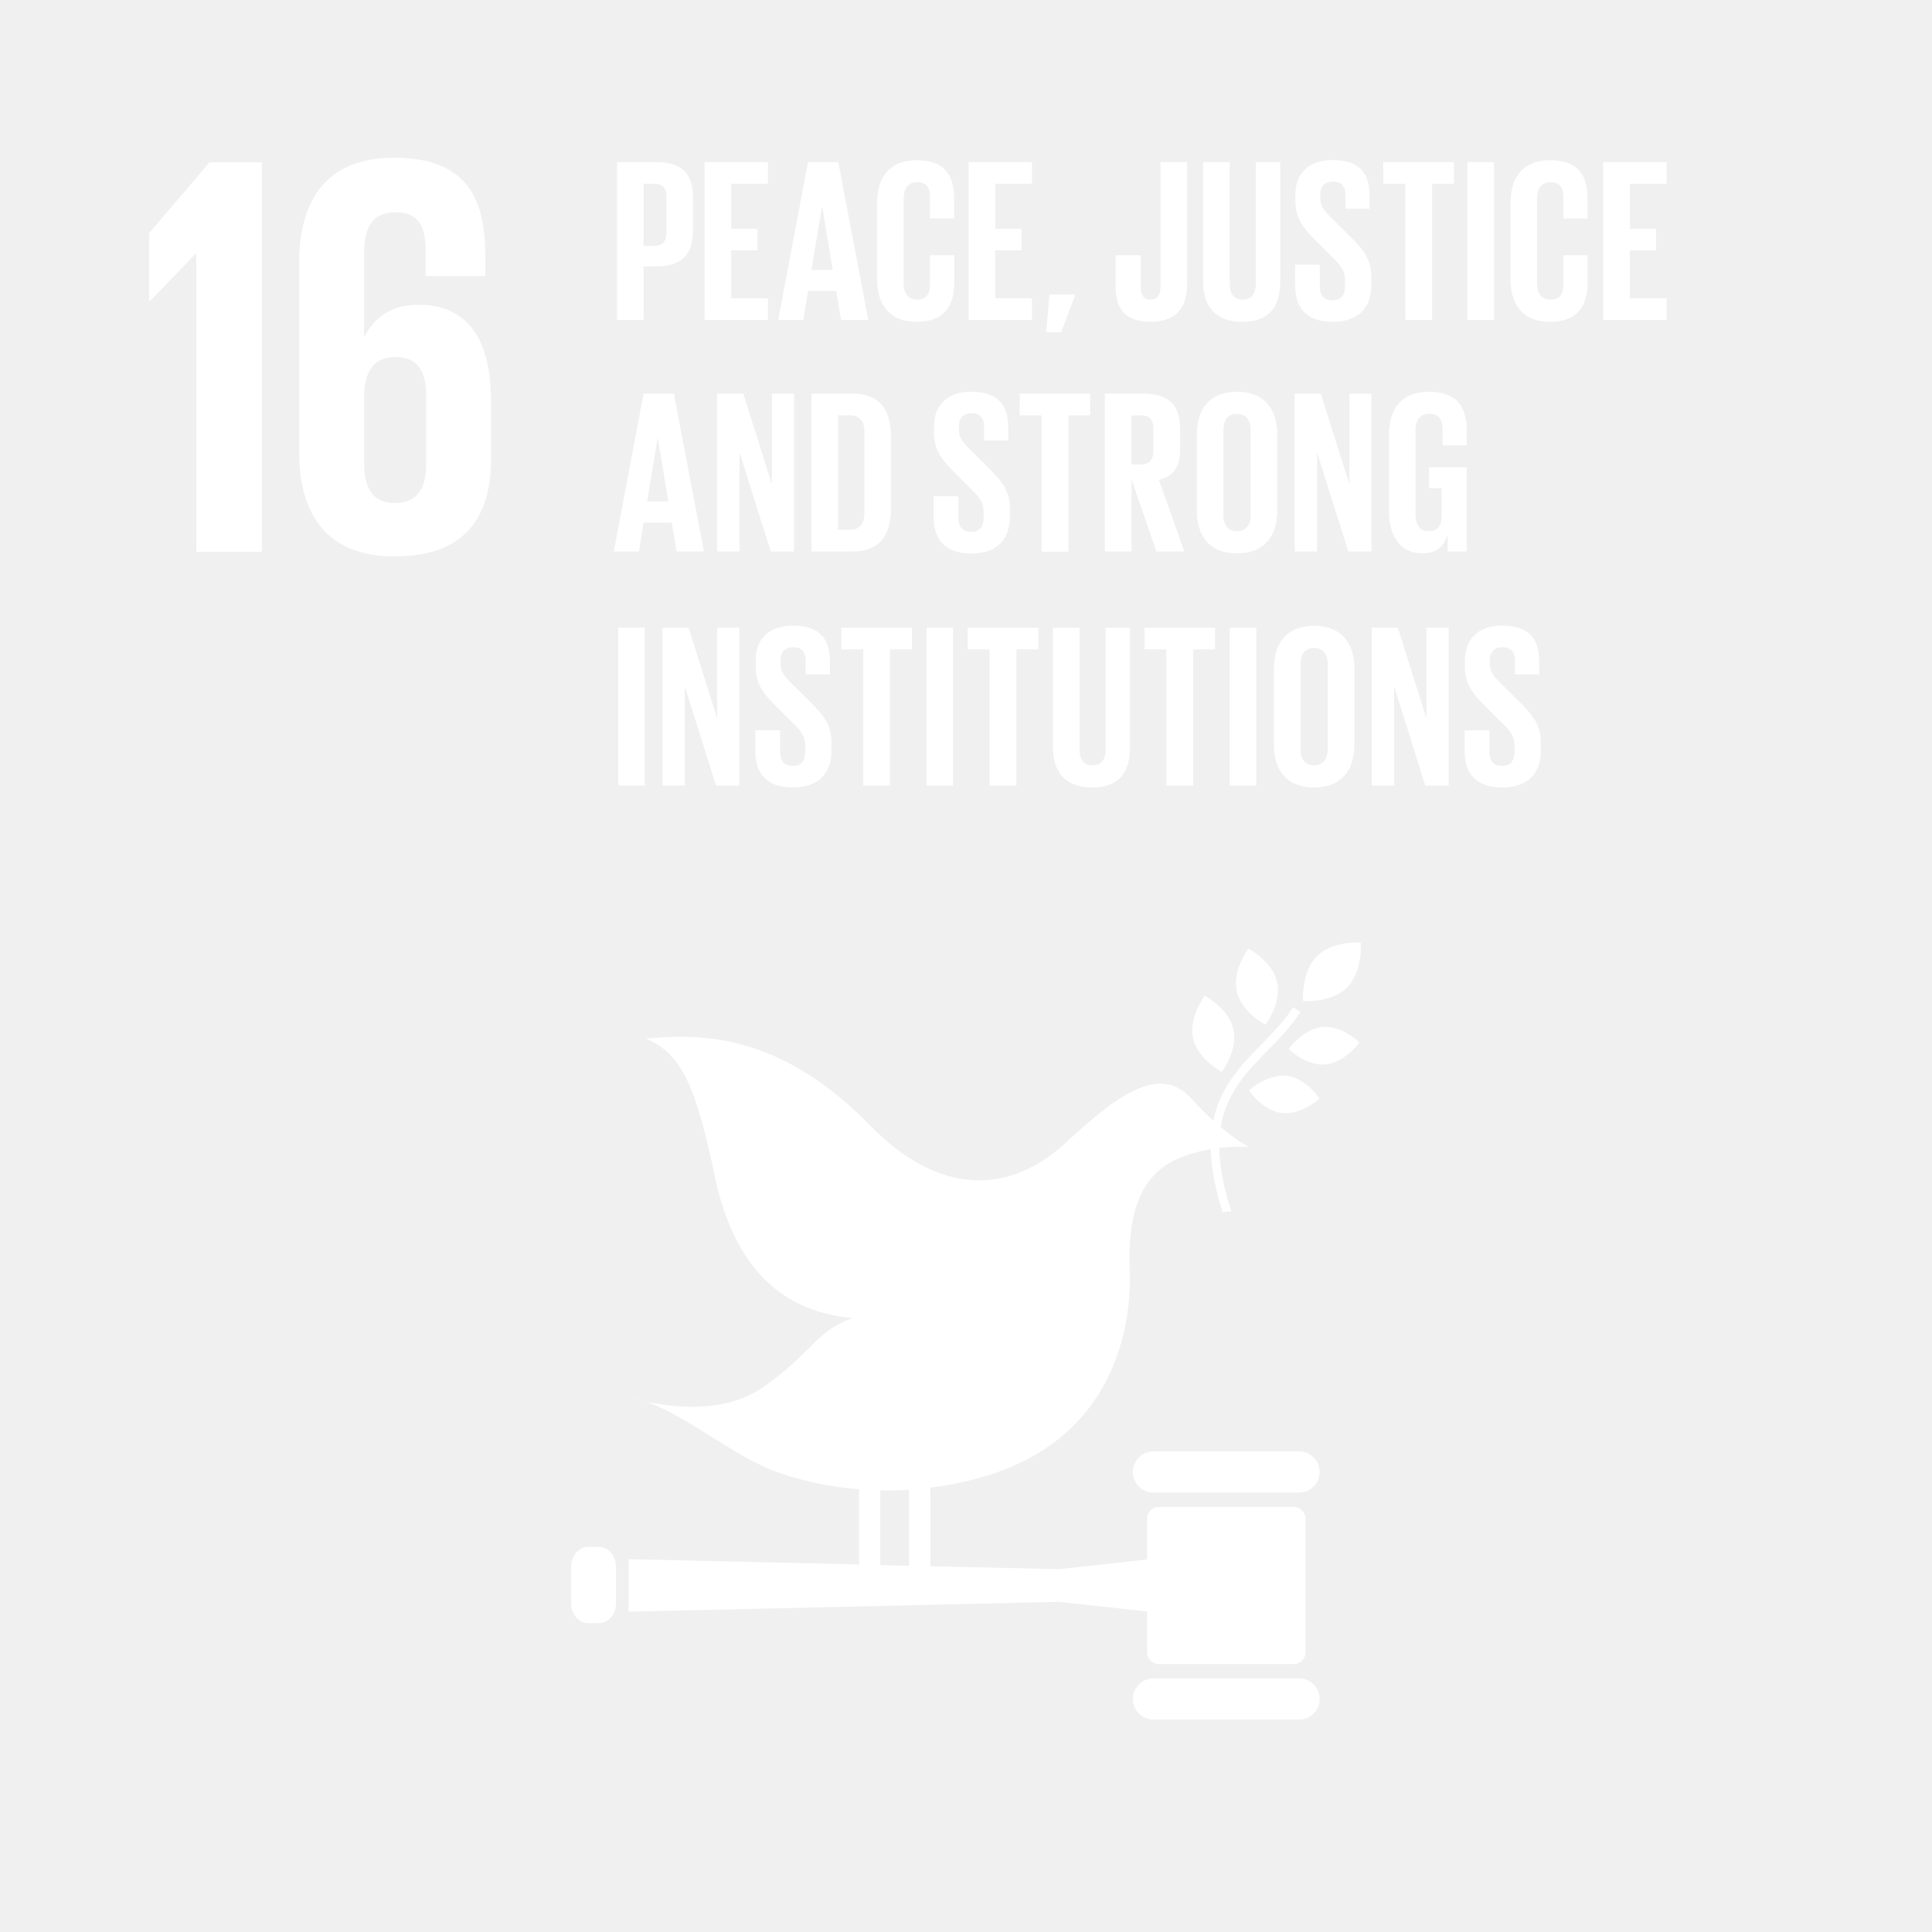
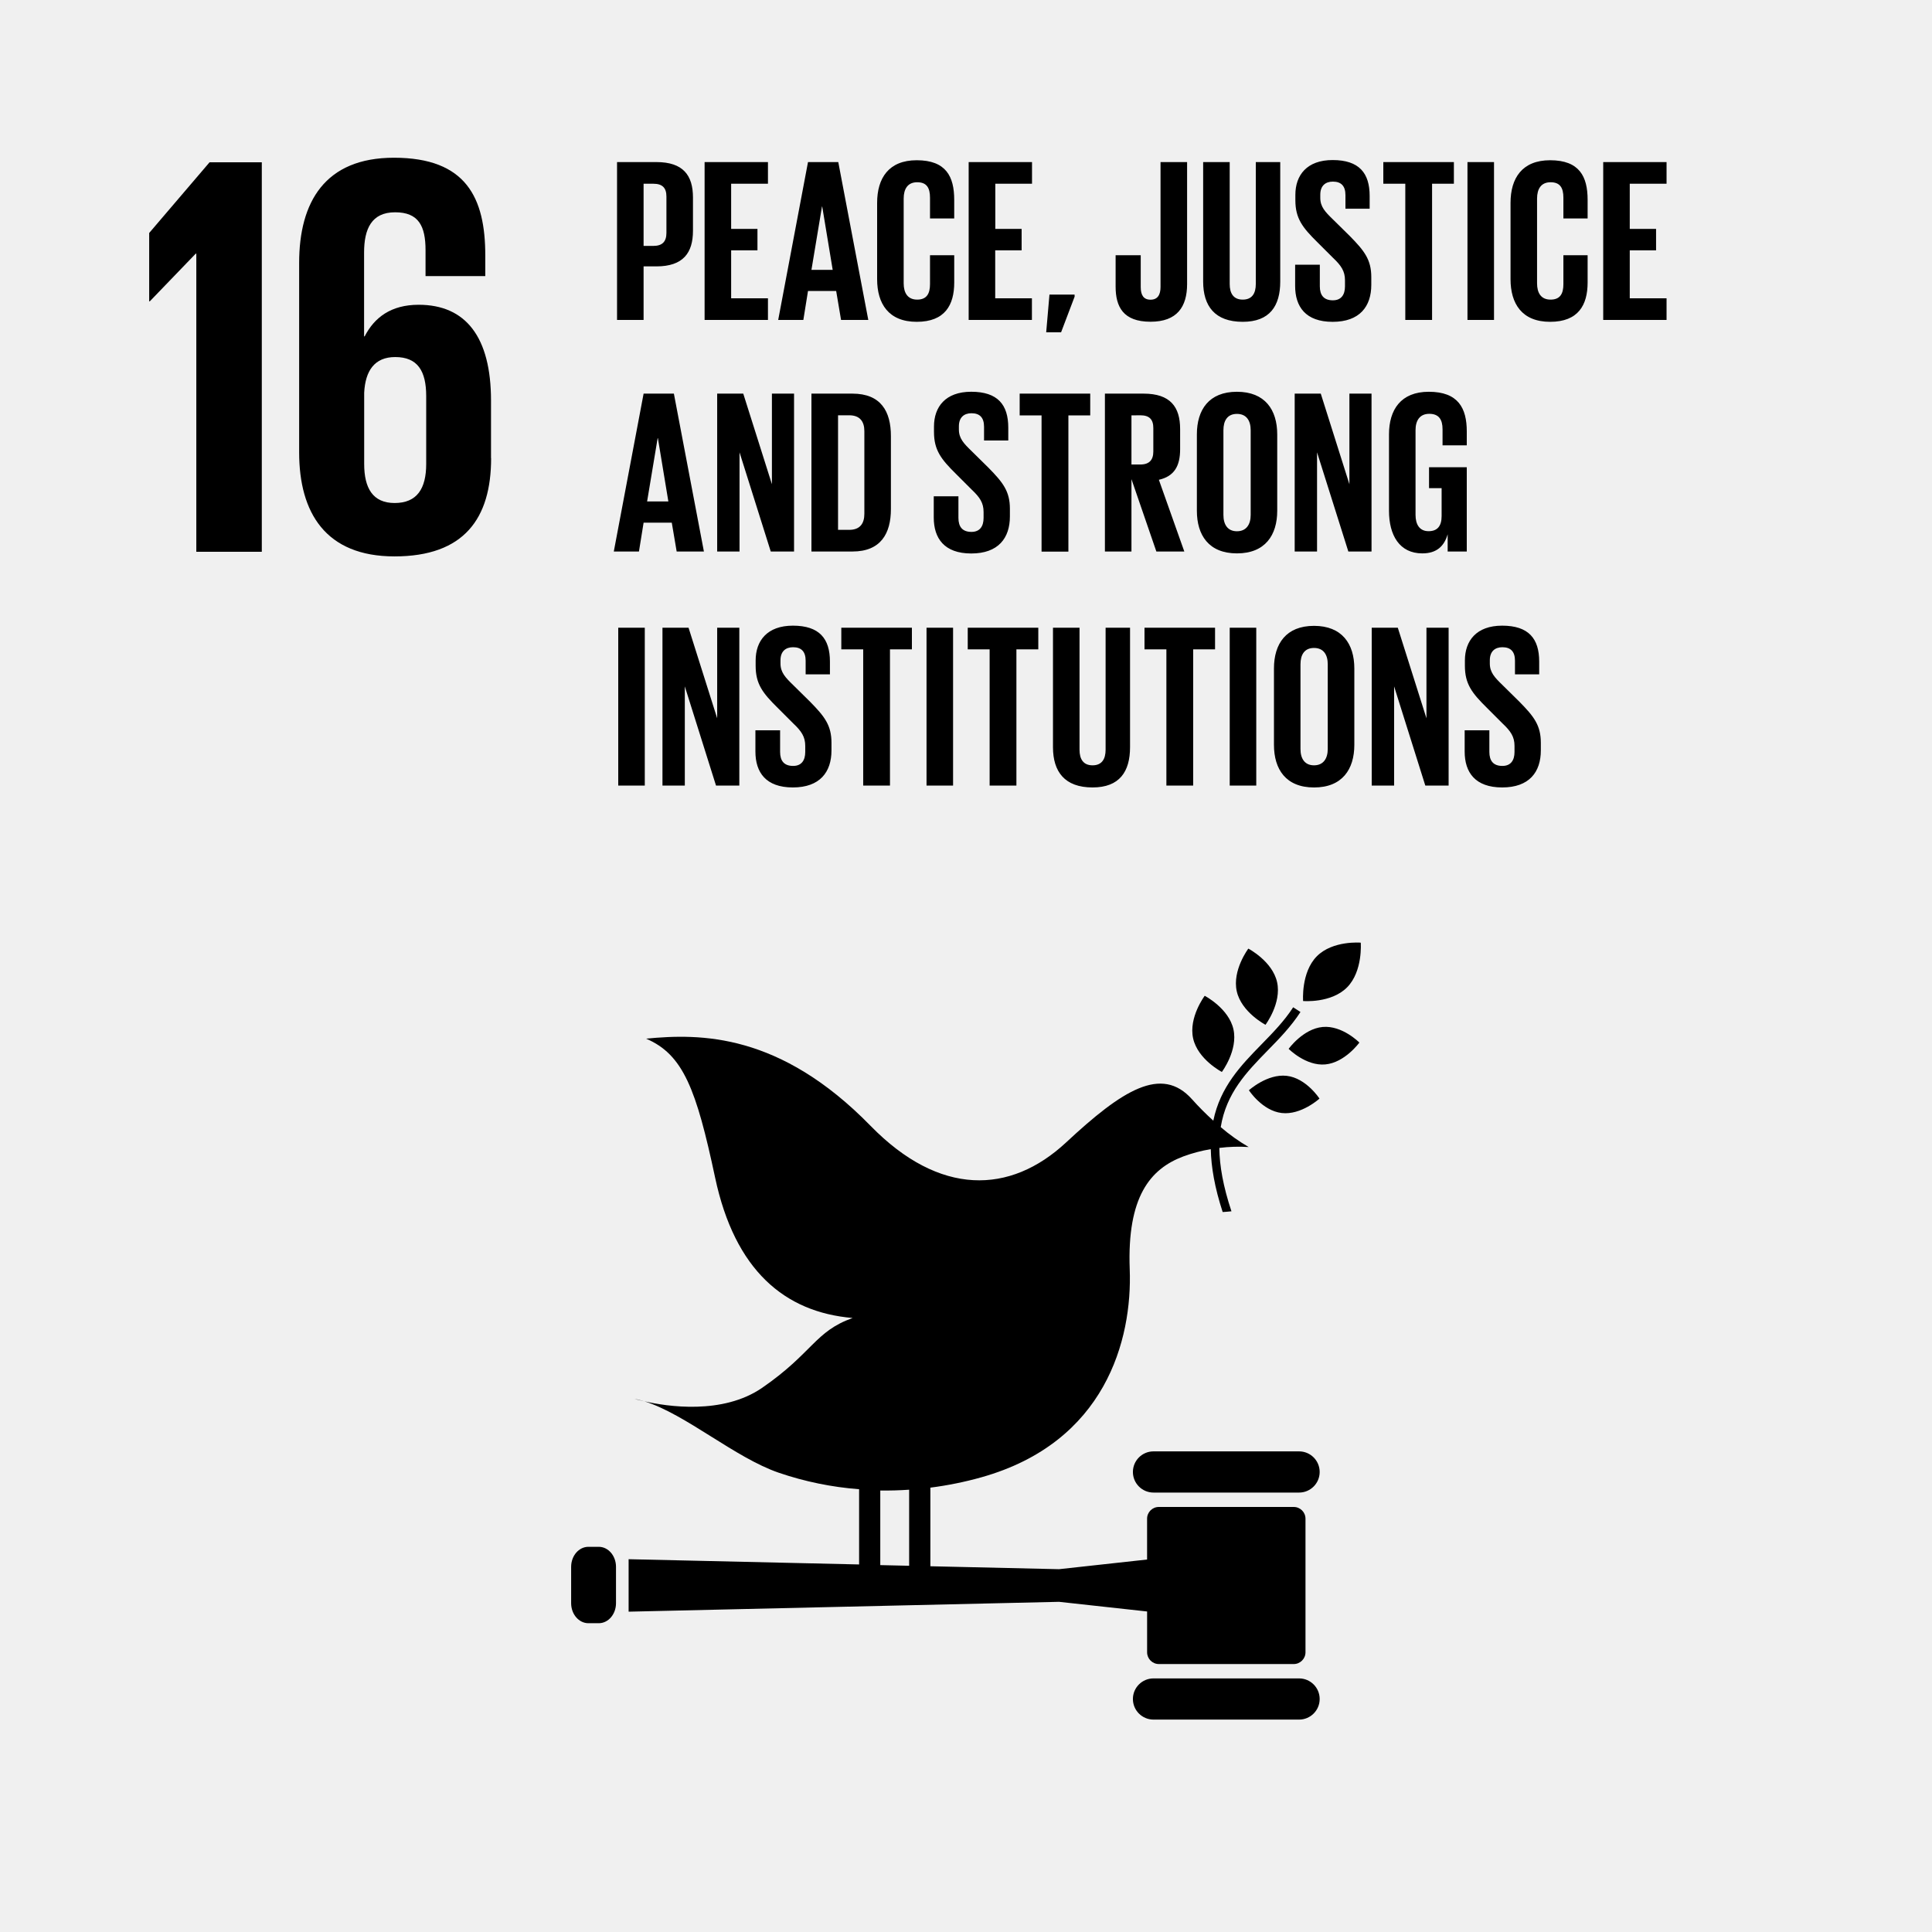
- <svg xmlns="http://www.w3.org/2000/svg" id="Layer_1" data-name="Layer 1" viewBox="0 0 1000 1000" focusable="false">
-   <link type="text/css" rel="stylesheet" id="dark-mode-general-link" />
+ <svg xmlns="http://www.w3.org/2000/svg" id="Layer_1" data-name="Layer 1" viewBox="0 0 1000 1000">
  <link type="text/css" rel="stylesheet" id="dark-mode-custom-link" />
-   <style type="text/css" id="dark-mode-custom-style" />
-   <defs>
-     <style>
-       .cls-2 {
-         fill: #fff;
-       }
-     </style>
-   </defs>
-   <polygon class="cls-2" points="77.22 120.59 77.22 155.97 77.53 155.97 101.31 131.29 101.61 131.29 101.61 285.6 135.51 285.6 135.51 84.01 108.46 84.01 77.22 120.59" />
-   <path class="cls-2" d="M254.15,237.15V207.41c0-33-13.08-49.66-37.46-49.66-14.28,0-22.9,6.54-27.95,16.36h-.29V130.7c0-12.2,3.85-20.82,16.05-20.82s15.76,7.14,15.76,19.62v13.4h30.92V132.18c0-29.73-9.81-50.54-47.28-50.54-35.68,0-49.06,22.9-49.06,54.42v98.11c0,31.22,13.69,53.82,49.36,53.82,36,0,50-19.62,50-50.84m-33.6,3c0,12.78-4.76,20.21-16.35,20.21-11.3,0-15.75-7.72-15.75-20.21V203.25c.58-11.3,5.34-18.44,16.05-18.44,11.58,0,16.05,7.14,16.05,20.23Z" />
+   <defs />
+   <path class="cls-2" d="M77.22 120.59v35.38h.31l23.78-24.68h.3V285.6h33.9V84.01h-27.05l-31.24 36.58zM254.15 237.15v-29.74c0-33-13.08-49.66-37.46-49.66-14.28 0-22.9 6.54-27.95 16.36h-.29V130.7c0-12.2 3.85-20.82 16.05-20.82s15.76 7.14 15.76 19.62v13.4h30.92v-10.72c0-29.73-9.81-50.54-47.28-50.54-35.68 0-49.06 22.9-49.06 54.42v98.11c0 31.22 13.69 53.82 49.36 53.82 36 0 50-19.62 50-50.84m-33.6 3c0 12.78-4.76 20.21-16.35 20.21-11.3 0-15.75-7.72-15.75-20.21v-36.9c.58-11.3 5.34-18.44 16.05-18.44 11.58 0 16.05 7.14 16.05 20.23zM646.14 491s-8.41 11.17-6 22.06 14.88 17.36 14.88 17.36 8.41-11.17 6-22.05S646.14 491 646.14 491M632.43 554.84s8.41-11.18 6-22.06-14.87-17.36-14.87-17.36-8.42 11.17-6 22.06 14.88 17.36 14.88 17.36M667 542.88s8.88 9 19 8.06 17.61-11.31 17.61-11.31-8.87-9-19-8.07S667 542.88 667 542.88M681.56 495c-8.23 8.35-7.07 23.13-7.07 23.13s14.51 1.26 22.76-7.08 7.07-23.13 7.07-23.13-14.52-1.26-22.76 7.08M663.4 576.09c10.08 1.2 19.56-7.46 19.56-7.46S676.09 558 666 556.85s-19.57 7.47-19.57 7.47 6.87 10.58 16.95 11.77M672.4 751.23h-75.35a10.66 10.66 0 100 21.32h75.35a10.66 10.66 0 000-21.32M672.4 868.74h-75.35a10.66 10.66 0 100 21.32h75.35a10.66 10.66 0 000-21.32M333.51 725.35a49.66 49.66 0 00-5.23-1.34s1.93.6 5.23 1.34" />
+   <path class="cls-2" d="M669.63 780H599.8a6.07 6.07 0 00-6.07 6.06v21.15l-45.58 5-66.59-1.52V770a183 183 0 0026.49-5.38c64.11-18.08 78.09-71.08 76.69-107.75-1.39-37.35 10.56-51.85 27.73-58.3a77.47 77.47 0 0114.23-3.77c.19 9.17 2 19.84 6.15 32.54 1.53-.08 3-.21 4.55-.37-4.33-13-6.18-23.69-6.28-32.81a79.89 79.89 0 0115.2-.46 96.54 96.54 0 01-14.47-10.3c2.88-17.68 13.42-28.54 24.27-39.65 6-6.11 12.13-12.42 17-19.94l-3.78-2.44c-4.6 7.14-10.63 13.29-16.44 19.24-10.58 10.83-21.27 21.89-24.89 39.45A145.4 145.4 0 01617 569c-15.81-17.72-36.16-4.71-65.17 22.31s-65.54 27.93-101.2-8.55c-47-48.16-88.08-47.88-116.22-45.15 19.25 8.2 26 26.19 35.73 71.91 10.21 48 36 69.68 71.19 72.67-19.59 6.93-20.56 18-46.81 36.12-20.51 14.14-49.35 9.67-61 7 21.46 6.7 46.89 29.21 69.64 37a168.17 168.17 0 0041.51 8.51v38.94l-119.3-2.72v27.16l222.79-5.1 45.58 5v21.13a6.09 6.09 0 006.07 6.08h69.83a6.1 6.1 0 006.08-6.08v-69.17a6.08 6.08 0 00-6.09-6.06zm-214-8.52c5 .08 9.95-.07 14.94-.41v39.37l-14.94-.34zM318.84 829.8c0 5.73-4 10.37-8.92 10.37h-5.37c-4.92 0-8.93-4.64-8.93-10.37V811c0-5.73 4-10.37 8.93-10.37h5.37c4.92 0 8.92 4.64 8.92 10.37z" />
  <g>
-     <path class="cls-2" d="M646.14,491s-8.41,11.17-6,22.06,14.88,17.36,14.88,17.36,8.41-11.17,6-22.05S646.14,491,646.14,491" />
-     <path class="cls-2" d="M632.43,554.84s8.41-11.18,6-22.06-14.87-17.36-14.87-17.36-8.42,11.17-6,22.06,14.88,17.36,14.88,17.36" />
-     <path class="cls-2" d="M667,542.88s8.88,9,19,8.06,17.61-11.31,17.61-11.31-8.87-9-19-8.07S667,542.88,667,542.88" />
-     <path class="cls-2" d="M681.56,495c-8.23,8.35-7.07,23.13-7.07,23.13s14.51,1.26,22.76-7.08,7.07-23.13,7.07-23.13-14.52-1.26-22.76,7.08" />
-     <path class="cls-2" d="M663.4,576.09c10.08,1.2,19.56-7.46,19.56-7.46S676.09,558,666,556.85s-19.57,7.47-19.57,7.47,6.87,10.58,16.95,11.77" />
-     <path class="cls-2" d="M672.4,751.23H597.05a10.66,10.66,0,1,0,0,21.32H672.4a10.66,10.66,0,0,0,0-21.32" />
-     <path class="cls-2" d="M672.4,868.74H597.05a10.66,10.66,0,1,0,0,21.32H672.4a10.66,10.66,0,0,0,0-21.32" />
-     <path class="cls-2" d="M333.51,725.35a49.66,49.66,0,0,0-5.23-1.34s1.93.6,5.23,1.34" />
-     <path class="cls-2" d="M669.63,780H599.8a6.07,6.07,0,0,0-6.07,6.06v21.15l-45.58,5-66.59-1.52V770a183,183,0,0,0,26.49-5.38c64.11-18.08,78.09-71.08,76.69-107.75-1.39-37.35,10.56-51.85,27.73-58.3a77.47,77.47,0,0,1,14.23-3.77c.19,9.17,2,19.84,6.15,32.54,1.53-.08,3-.21,4.55-.37-4.33-13-6.18-23.69-6.28-32.81a79.89,79.89,0,0,1,15.2-.46,96.54,96.54,0,0,1-14.47-10.3c2.88-17.68,13.42-28.54,24.27-39.65,6-6.11,12.13-12.42,17-19.94l-3.78-2.44c-4.6,7.14-10.63,13.29-16.44,19.24-10.58,10.83-21.27,21.89-24.89,39.45A145.4,145.4,0,0,1,617,569c-15.81-17.72-36.16-4.71-65.17,22.31s-65.54,27.93-101.2-8.55c-47-48.16-88.08-47.88-116.22-45.15,19.25,8.2,26,26.19,35.73,71.91,10.21,48,36,69.68,71.19,72.67-19.59,6.93-20.56,18-46.81,36.12-20.51,14.14-49.35,9.67-61,7,21.46,6.7,46.89,29.21,69.64,37a168.17,168.17,0,0,0,41.51,8.51v38.94l-119.3-2.72v27.16l222.79-5.1,45.58,5v21.13a6.09,6.09,0,0,0,6.07,6.08h69.83a6.1,6.1,0,0,0,6.08-6.08V786.06A6.08,6.08,0,0,0,669.63,780Zm-214-8.52c5,.08,9.95-.07,14.94-.41v39.37l-14.94-.34Z" />
-     <path class="cls-2" d="M318.84,829.8c0,5.73-4,10.37-8.92,10.37h-5.37c-4.92,0-8.93-4.64-8.93-10.37V811c0-5.73,4-10.37,8.93-10.37h5.37c4.92,0,8.92,4.64,8.92,10.37Z" />
+     <path class="cls-2" d="M319.38 83.89h20.37c13.86 0 18.93 6.87 18.93 18.32v17.23c0 11.45-5.07 18.44-18.93 18.44h-6.63v27.73h-13.74zm13.74 11.21v32.18h5.07c4.7 0 6.75-2.29 6.75-6.75v-18.8c0-4.46-2.05-6.63-6.75-6.63zM364.7 83.89h32.79V95.1h-19.05v23.38h13.62v11.09h-13.62v24.83h19.05v11.21H364.7zM402.79 165.61l15.43-81.72h15.67l15.54 81.72h-14.1l-2.53-15h-14.58l-2.41 15zM420 139.69h11l-5.42-32.78h-.12zM454 144.51V105c0-12.78 6-22.06 20.49-22.06 15.19 0 19.41 8.44 19.41 20.49v9.64h-12.53v-10.74c0-5.06-1.68-8-6.63-8s-7 3.5-7 8.44v43.87c0 4.94 2.05 8.44 7 8.44s6.63-3.13 6.63-8V132.1h12.54v14.1c0 11.69-4.82 20.37-19.41 20.37s-20.5-9.4-20.5-22.06zM501.38 83.89h32.79V95.1h-19v23.38h13.62v11.09h-13.67v24.83h19v11.21h-32.74zM556.22 153.55l-7 18.44h-7.71l1.69-19.52h13zM614.44 83.89V147c0 11.82-5.19 19.53-18.93 19.53-14.22 0-18.07-7.83-18.07-18.2V132.1h13v16.51c0 4.1 1.45 6.51 5.06 6.51s5.19-2.41 5.19-6.63v-64.6zM662.65 83.89v61.83c0 12.65-5.43 20.85-19.41 20.85-14.46 0-20.49-8.2-20.49-20.85V83.89h13.74V147c0 4.83 1.93 8.08 6.75 8.08S650 151.87 650 147V83.89zM670.36 148v-11h12.78v11.21c0 4.58 2.05 7.23 6.75 7.23 4.34 0 6.27-2.89 6.27-7.23v-3.13c0-4.7-1.93-7.6-6.15-11.58l-8.08-8.07c-7.83-7.71-11.45-12.42-11.45-21.82v-2.77c0-10.12 5.91-18 19.29-18 13.74 0 19.16 6.75 19.16 18.56v6.63H696.4V101c0-4.7-2.17-7-6.51-7-3.86 0-6.51 2.17-6.51 6.75v1.69c0 4.58 2.53 7.23 6.51 11.09l8.8 8.67c7.47 7.6 11.09 12.18 11.09 21.22v4c0 11.2-6 19.16-20 19.16s-19.42-7.84-19.42-18.58zM716 83.89h36.53V95.1h-11.29v70.51h-13.86V95.1H716zM759.56 83.89h13.74v81.72h-13.74zM781.85 144.51V105c0-12.78 6-22.06 20.49-22.06 15.19 0 19.41 8.44 19.41 20.49v9.64h-12.54v-10.74c0-5.06-1.68-8-6.63-8s-7 3.5-7 8.44v43.87c0 4.94 2 8.44 7 8.44s6.63-3.13 6.63-8V132.1h12.54v14.1c0 11.69-4.82 20.37-19.41 20.37s-20.49-9.4-20.49-22.06zM829.82 83.89h32.79V95.1h-19.05v23.38h13.62v11.09h-13.62v24.83h19.05v11.21h-32.79z" />
  </g>
  <g>
-     <path class="cls-2" d="M319.38,83.89h20.37c13.86,0,18.93,6.87,18.93,18.32v17.23c0,11.45-5.07,18.44-18.93,18.44h-6.63v27.73H319.38ZM333.12,95.1v32.18h5.07c4.7,0,6.75-2.29,6.75-6.75v-18.8c0-4.46-2.05-6.63-6.75-6.63Z" />
-     <path class="cls-2" d="M364.7,83.89h32.79V95.1H378.44v23.38h13.62v11.09H378.44V154.4h19.05v11.21H364.7Z" />
-     <path class="cls-2" d="M402.79,165.61l15.43-81.72h15.67l15.54,81.72h-14.1l-2.53-15H418.22l-2.41,15ZM420,139.69h11l-5.42-32.78h-.12Z" />
-     <path class="cls-2" d="M454,144.51V105c0-12.78,6-22.06,20.49-22.06,15.19,0,19.41,8.44,19.41,20.49v9.64H481.37V102.33c0-5.06-1.68-8-6.63-8s-7,3.5-7,8.44v43.87c0,4.94,2.05,8.44,7,8.44s6.63-3.13,6.63-8V132.1h12.54v14.1c0,11.69-4.82,20.37-19.41,20.37S454,157.17,454,144.51Z" />
-     <path class="cls-2" d="M501.38,83.89h32.79V95.1h-19v23.38h13.62v11.09H515.12V154.4h19v11.21H501.38Z" />
-     <path class="cls-2" d="M556.22,153.55l-7,18.44h-7.71l1.69-19.52h13Z" />
-     <path class="cls-2" d="M614.44,83.89V147c0,11.82-5.19,19.53-18.93,19.53-14.22,0-18.07-7.83-18.07-18.2V132.1h13v16.51c0,4.1,1.45,6.51,5.06,6.51s5.19-2.41,5.19-6.63V83.89Z" />
-     <path class="cls-2" d="M662.65,83.89v61.83c0,12.65-5.43,20.85-19.41,20.85-14.46,0-20.49-8.2-20.49-20.85V83.89h13.74V147c0,4.83,1.93,8.08,6.75,8.08S650,151.87,650,147V83.89Z" />
-     <path class="cls-2" d="M670.36,148V137h12.78v11.21c0,4.58,2.05,7.23,6.75,7.23,4.34,0,6.27-2.89,6.27-7.23v-3.13c0-4.7-1.93-7.6-6.15-11.58l-8.08-8.07c-7.83-7.71-11.45-12.42-11.45-21.82v-2.77c0-10.12,5.91-18,19.29-18,13.74,0,19.16,6.75,19.16,18.56v6.63H696.4V101c0-4.7-2.17-7-6.51-7-3.86,0-6.51,2.17-6.51,6.75v1.69c0,4.58,2.53,7.23,6.51,11.09l8.8,8.67c7.47,7.6,11.09,12.18,11.09,21.22v4c0,11.2-6,19.16-20,19.16S670.36,158.74,670.36,148Z" />
-     <path class="cls-2" d="M716,83.89h36.53V95.1H741.24v70.51H727.38V95.1H716Z" />
-     <path class="cls-2" d="M759.56,83.89H773.3v81.72H759.56Z" />
-     <path class="cls-2" d="M781.85,144.51V105c0-12.78,6-22.06,20.49-22.06,15.19,0,19.41,8.44,19.41,20.49v9.64H809.21V102.33c0-5.06-1.68-8-6.63-8s-7,3.5-7,8.44v43.87c0,4.94,2,8.44,7,8.44s6.63-3.13,6.63-8V132.1h12.54v14.1c0,11.69-4.82,20.37-19.41,20.37S781.85,157.17,781.85,144.51Z" />
-     <path class="cls-2" d="M829.82,83.89h32.79V95.1H843.56v23.38h13.62v11.09H843.56V154.4h19.05v11.21H829.82Z" />
-   </g>
-   <g>
-     <path class="cls-2" d="M317.7,285.46l15.43-81.72H348.8l15.54,81.72h-14.1l-2.53-14.94H333.13l-2.41,14.94Zm17.24-25.91h11l-5.42-32.78h-.12Z" />
-     <path class="cls-2" d="M382.78,234.12v51.34H371.21V203.74h13.5l14.83,46.89V203.74H411v81.72H398.94Z" />
-     <path class="cls-2" d="M461.13,225.68v37.85c0,12.53-5.18,21.93-19.89,21.93H420V203.74h21.21C456,203.74,461.13,213,461.13,225.68Zm-21.58,48.57c5.67,0,7.84-3.37,7.84-8.31V223.15c0-4.82-2.17-8.2-7.84-8.2h-5.78v59.3Z" />
-     <path class="cls-2" d="M483.31,267.87v-11h12.77v11.21c0,4.58,2.05,7.23,6.75,7.23,4.34,0,6.27-2.89,6.27-7.23V265c0-4.7-1.93-7.59-6.15-11.57l-8.07-8.07c-7.84-7.72-11.45-12.42-11.45-21.82v-2.77c0-10.13,5.9-18,19.28-18,13.74,0,19.17,6.75,19.17,18.56V228H509.34v-7.11c0-4.7-2.17-7-6.51-7-3.85,0-6.51,2.17-6.51,6.75v1.69c0,4.58,2.53,7.23,6.51,11.08l8.8,8.68c7.47,7.6,11.09,12.18,11.09,21.22v4c0,11.21-6,19.17-20,19.17S483.31,278.59,483.31,267.87Z" />
-     <path class="cls-2" d="M527.78,203.74H564.3V215H553v70.51H539.11V215H527.78Z" />
-     <path class="cls-2" d="M585.64,248v37.48H571.9V203.74h20c13.86,0,18.93,6.87,18.93,18.32v10.49c0,8.8-3.14,14-11,15.79L613,285.46H598.53Zm0-33v25.43h4.58c4.7,0,6.74-2.41,6.74-6.74V221.58c0-4.46-2-6.63-6.74-6.63Z" />
-     <path class="cls-2" d="M619.5,264.37V224.84c0-12.78,6.27-22.06,20.74-22.06s20.85,9.28,20.85,22.06v39.53c0,12.66-6.27,22.06-20.85,22.06S619.5,277,619.5,264.37Zm27.85,2.17V222.67c0-4.94-2.17-8.44-7.11-8.44s-7,3.5-7,8.44v43.87c0,4.94,2.16,8.44,7,8.44S647.35,271.48,647.35,266.54Z" />
-     <path class="cls-2" d="M681.7,234.12v51.34H670.13V203.74h13.5l14.82,46.89V203.74H709.9v81.72h-12Z" />
-     <path class="cls-2" d="M739.67,241.83H759.2v43.63h-9.89v-8.92c-1.8,6.15-5.66,9.89-13.13,9.89-11.81,0-17.24-9.4-17.24-22.06V224.84c0-12.78,6.15-22.06,20.61-22.06,15.19,0,19.65,8.44,19.65,20.49v7.23H746.66v-8.31c0-5.07-1.93-8-6.87-8s-7.11,3.5-7.11,8.44v43.87c0,4.94,2.05,8.44,6.75,8.44,4.46,0,6.75-2.53,6.75-7.84V252.68h-6.51Z" />
-     <path class="cls-2" d="M320,324.9h13.74v81.72H320Z" />
-     <path class="cls-2" d="M354.46,355.27v51.35H342.89V324.9h13.5l14.82,46.88V324.9h11.46v81.72H370.61Z" />
-     <path class="cls-2" d="M391,389v-11h12.78v11.21c0,4.58,2.05,7.23,6.75,7.23,4.34,0,6.26-2.89,6.26-7.23v-3.13c0-4.7-1.92-7.6-6.14-11.57l-8.08-8.08c-7.83-7.71-11.45-12.41-11.45-21.82v-2.77c0-10.12,5.91-18,19.29-18,13.74,0,19.16,6.75,19.16,18.56v6.63H417V342c0-4.7-2.17-7-6.51-7-3.86,0-6.51,2.17-6.51,6.75v1.69c0,4.58,2.53,7.23,6.51,11.09l8.8,8.68c7.47,7.59,11.08,12.17,11.08,21.21v4c0,11.21-6,19.16-20,19.16S391,399.75,391,389Z" />
-     <path class="cls-2" d="M435.46,324.9H472v11.21H460.65v70.51H446.79V336.11H435.46Z" />
-     <path class="cls-2" d="M479.57,324.9h13.74v81.72H479.57Z" />
-     <path class="cls-2" d="M500.9,324.9h36.52v11.21H526.09v70.51H512.23V336.11H500.9Z" />
-     <path class="cls-2" d="M584.91,324.9v61.83c0,12.65-5.42,20.85-19.4,20.85-14.47,0-20.49-8.2-20.49-20.85V324.9h13.74v63.15c0,4.83,1.93,8.08,6.75,8.08s6.75-3.25,6.75-8.08V324.9Z" />
-     <path class="cls-2" d="M592.39,324.9h36.52v11.21H617.58v70.51H603.72V336.11H592.39Z" />
-     <path class="cls-2" d="M636.5,324.9h13.74v81.72H636.5Z" />
-     <path class="cls-2" d="M659.4,385.52V346c0-12.78,6.27-22.06,20.73-22.06S701,333.21,701,346v39.53c0,12.66-6.27,22.06-20.85,22.06S659.4,398.18,659.4,385.52Zm27.84,2.17V343.82c0-4.94-2.17-8.44-7.11-8.44s-7,3.5-7,8.44v43.87c0,4.94,2.17,8.44,7,8.44S687.24,392.63,687.24,387.69Z" />
-     <path class="cls-2" d="M721.59,355.27v51.35H710V324.9h13.5l14.83,46.88V324.9H749.8v81.72H737.74Z" />
-     <path class="cls-2" d="M758.11,389v-11h12.78v11.21c0,4.58,2.05,7.23,6.75,7.23,4.34,0,6.27-2.89,6.27-7.23v-3.13c0-4.7-1.93-7.6-6.15-11.57l-8.08-8.08c-7.83-7.71-11.45-12.41-11.45-21.82v-2.77c0-10.12,5.91-18,19.29-18,13.74,0,19.16,6.75,19.16,18.56v6.63H784.15V342c0-4.7-2.17-7-6.51-7-3.86,0-6.51,2.17-6.51,6.75v1.69c0,4.58,2.53,7.23,6.51,11.09l8.8,8.68c7.47,7.59,11.09,12.17,11.09,21.21v4c0,11.21-6,19.16-20,19.16S758.11,399.75,758.11,389Z" />
+     <path class="cls-2" d="M317.7 285.46l15.43-81.72h15.67l15.54 81.72h-14.1l-2.53-14.94h-14.58l-2.41 14.94zm17.24-25.91h11l-5.42-32.78h-.12zM382.78 234.12v51.34h-11.57v-81.72h13.5l14.83 46.89v-46.89H411v81.72h-12.06zM461.13 225.68v37.85c0 12.53-5.18 21.93-19.89 21.93H420v-81.72h21.21c14.79 0 19.92 9.26 19.92 21.94zm-21.58 48.57c5.67 0 7.84-3.37 7.84-8.31v-42.79c0-4.82-2.17-8.2-7.84-8.2h-5.78v59.3zM483.31 267.87v-11h12.77v11.21c0 4.58 2.05 7.23 6.75 7.23 4.34 0 6.27-2.89 6.27-7.23V265c0-4.7-1.93-7.59-6.15-11.57l-8.07-8.07c-7.84-7.72-11.45-12.42-11.45-21.82v-2.77c0-10.13 5.9-18 19.28-18 13.74 0 19.17 6.75 19.17 18.56V228h-12.54v-7.11c0-4.7-2.17-7-6.51-7-3.85 0-6.51 2.17-6.51 6.75v1.69c0 4.58 2.53 7.23 6.51 11.08l8.8 8.68c7.47 7.6 11.09 12.18 11.09 21.22v4c0 11.21-6 19.17-20 19.17s-19.41-7.89-19.41-18.61zM527.78 203.74h36.52V215H553v70.51h-13.89V215h-11.33zM585.64 248v37.48H571.9v-81.74h20c13.86 0 18.93 6.87 18.93 18.32v10.49c0 8.8-3.14 14-11 15.79L613 285.46h-14.47zm0-33v25.43h4.58c4.7 0 6.74-2.41 6.74-6.74v-12.11c0-4.46-2-6.63-6.74-6.63zM619.5 264.37v-39.53c0-12.78 6.27-22.06 20.74-22.06s20.85 9.28 20.85 22.06v39.53c0 12.66-6.27 22.06-20.85 22.06S619.5 277 619.5 264.37zm27.85 2.17v-43.87c0-4.94-2.17-8.44-7.11-8.44s-7 3.5-7 8.44v43.87c0 4.94 2.16 8.44 7 8.44s7.11-3.5 7.11-8.44zM681.7 234.12v51.34h-11.57v-81.72h13.5l14.82 46.89v-46.89h11.45v81.72h-12zM739.67 241.83h19.53v43.63h-9.89v-8.92c-1.8 6.15-5.66 9.89-13.13 9.89-11.81 0-17.24-9.4-17.24-22.06v-39.53c0-12.78 6.15-22.06 20.61-22.06 15.19 0 19.65 8.44 19.65 20.49v7.23h-12.54v-8.31c0-5.07-1.93-8-6.87-8s-7.11 3.5-7.11 8.44v43.87c0 4.94 2.05 8.44 6.75 8.44 4.46 0 6.75-2.53 6.75-7.84v-14.42h-6.51zM320 324.9h13.74v81.72H320zM354.46 355.27v51.35h-11.57V324.9h13.5l14.82 46.88V324.9h11.46v81.72h-12.06zM391 389v-11h12.78v11.21c0 4.58 2.05 7.23 6.75 7.23 4.34 0 6.26-2.89 6.26-7.23v-3.13c0-4.7-1.92-7.6-6.14-11.57l-8.08-8.08c-7.83-7.71-11.45-12.41-11.45-21.82v-2.77c0-10.12 5.91-18 19.29-18 13.74 0 19.16 6.75 19.16 18.56v6.63H417V342c0-4.7-2.17-7-6.51-7-3.86 0-6.51 2.17-6.51 6.75v1.69c0 4.58 2.53 7.23 6.51 11.09l8.8 8.68c7.47 7.59 11.08 12.17 11.08 21.21v4c0 11.21-6 19.16-20 19.16S391 399.75 391 389zM435.46 324.9H472v11.21h-11.35v70.51h-13.86v-70.51h-11.33zM479.57 324.9h13.74v81.72h-13.74zM500.9 324.9h36.52v11.21h-11.33v70.51h-13.86v-70.51H500.9zM584.91 324.9v61.83c0 12.65-5.42 20.85-19.4 20.85-14.47 0-20.49-8.2-20.49-20.85V324.9h13.74v63.15c0 4.83 1.93 8.08 6.75 8.08s6.75-3.25 6.75-8.08V324.9zM592.39 324.9h36.52v11.21h-11.33v70.51h-13.86v-70.51h-11.33zM636.5 324.9h13.74v81.72H636.5zM659.4 385.52V346c0-12.78 6.27-22.06 20.73-22.06S701 333.21 701 346v39.53c0 12.66-6.27 22.06-20.85 22.06s-20.75-9.41-20.75-22.07zm27.84 2.17v-43.87c0-4.94-2.17-8.44-7.11-8.44s-7 3.5-7 8.44v43.87c0 4.94 2.17 8.44 7 8.44s7.11-3.5 7.11-8.44zM721.59 355.27v51.35H710V324.9h13.5l14.83 46.88V324.9h11.47v81.72h-12.06zM758.11 389v-11h12.78v11.21c0 4.58 2.05 7.23 6.75 7.23 4.34 0 6.27-2.89 6.27-7.23v-3.13c0-4.7-1.93-7.6-6.15-11.57l-8.08-8.08c-7.83-7.71-11.45-12.41-11.45-21.82v-2.77c0-10.12 5.91-18 19.29-18 13.74 0 19.16 6.75 19.16 18.56v6.63h-12.53V342c0-4.7-2.17-7-6.51-7-3.86 0-6.51 2.17-6.51 6.75v1.69c0 4.58 2.53 7.23 6.51 11.09l8.8 8.68c7.47 7.59 11.09 12.17 11.09 21.21v4c0 11.21-6 19.16-20 19.16s-19.42-7.83-19.42-18.58z" />
  </g>
</svg>
